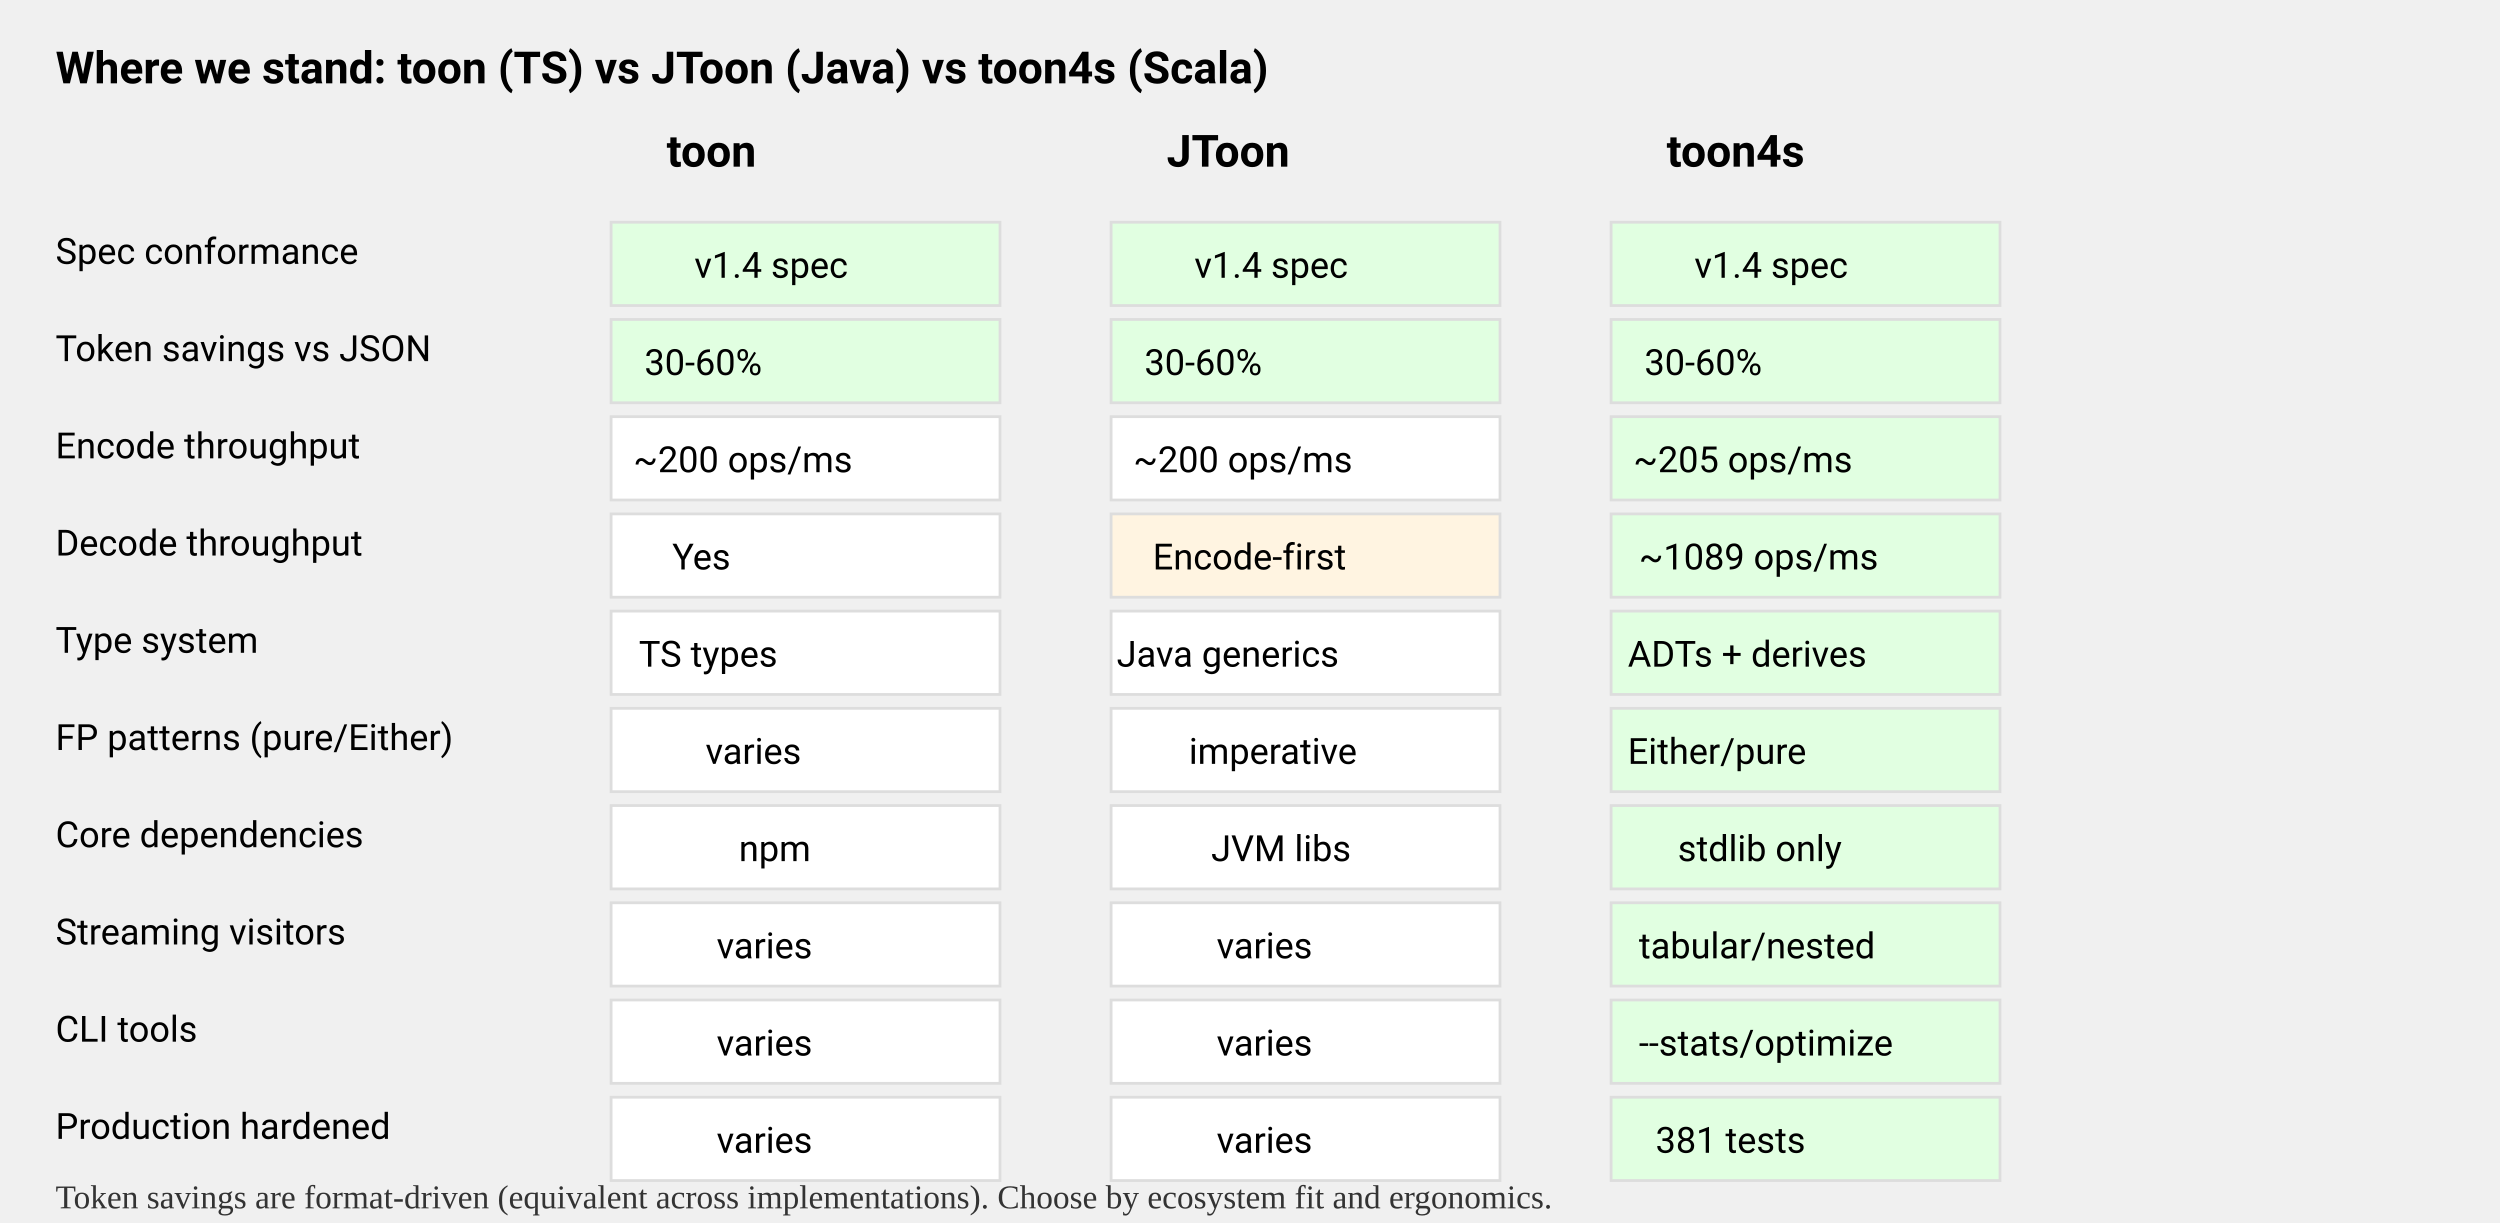
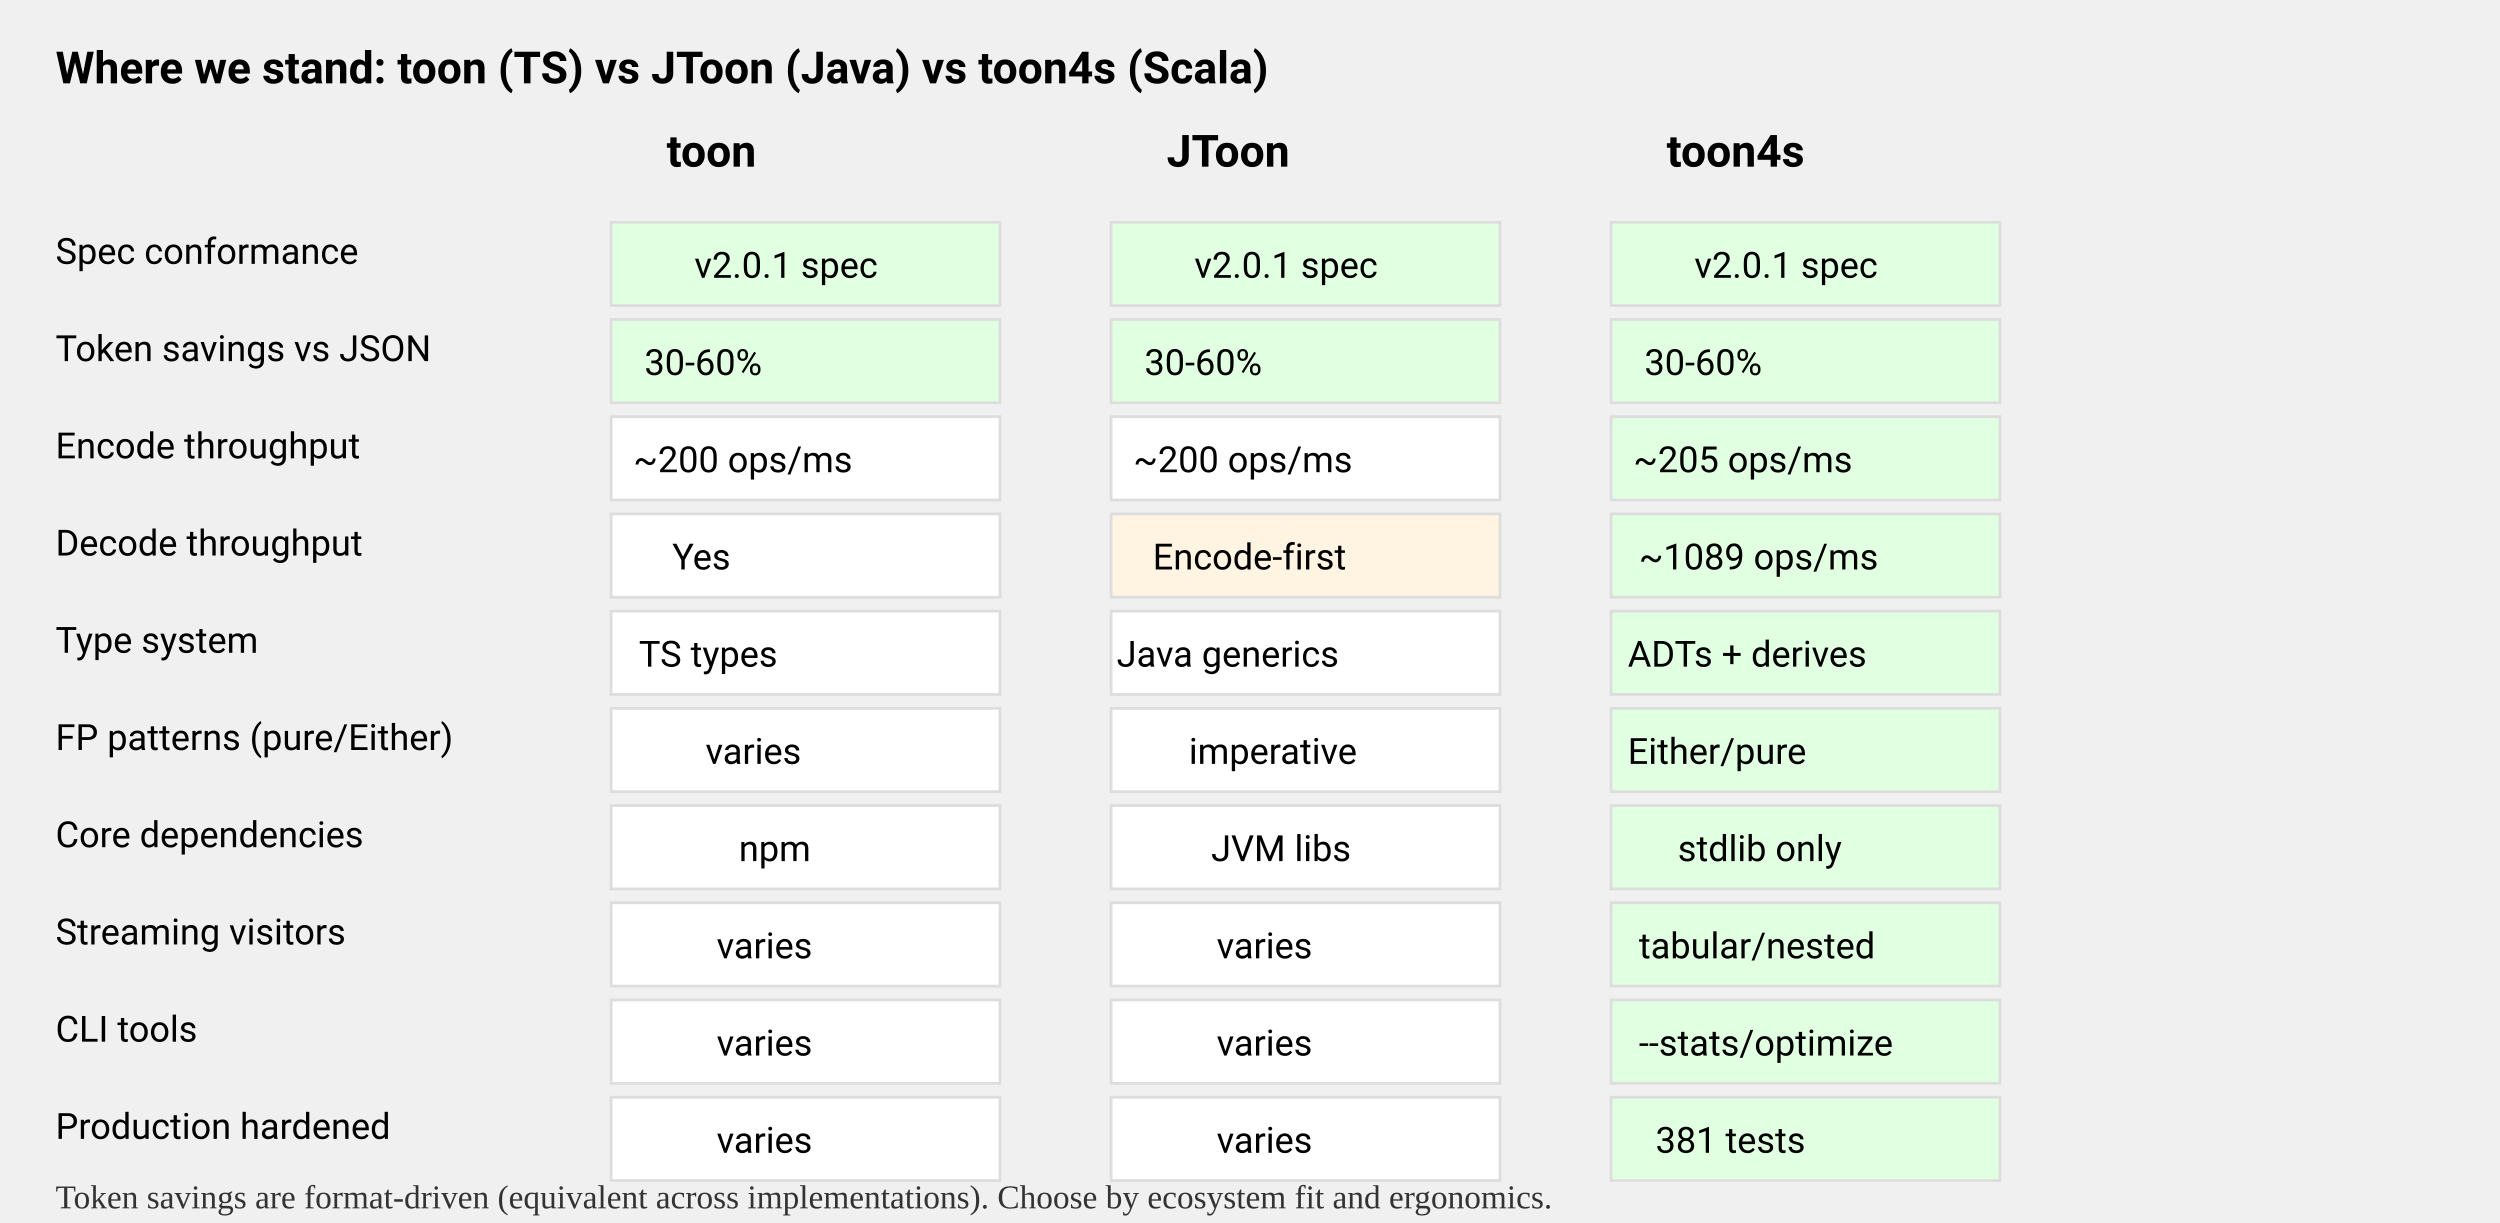
<svg xmlns="http://www.w3.org/2000/svg" width="900" height="440" viewBox="0 0 900 440">
  <style>
    .h { font-family: system-ui, -apple-system, Segoe UI, Roboto, sans-serif; font-size: 16px; font-weight: 700; }
    .t { font-family: system-ui, -apple-system, Segoe UI, Roboto, sans-serif; font-size: 13px; }
    .cell { stroke:#ddd; fill:#fff; }
    .ok { fill:#e1ffe1; }
    .mid { fill:#fff4e1; }
    .cap { font-size: 12px; fill: #333; }
  </style>
  <text x="20" y="30" class="h">Where we stand: toon (TS) vs JToon (Java) vs toon4s (Scala)</text>
  <text x="240" y="60" class="h">toon</text>
  <text x="420" y="60" class="h">JToon</text>
  <text x="600" y="60" class="h">toon4s</text>
  <text x="20" y="95" class="t">Spec conformance</text>
  <text x="20" y="130" class="t">Token savings vs JSON</text>
  <text x="20" y="165" class="t">Encode throughput</text>
  <text x="20" y="200" class="t">Decode throughput</text>
  <text x="20" y="235" class="t">Type system</text>
  <text x="20" y="270" class="t">FP patterns (pure/Either)</text>
  <text x="20" y="305" class="t">Core dependencies</text>
  <text x="20" y="340" class="t">Streaming visitors</text>
  <text x="20" y="375" class="t">CLI tools</text>
  <text x="20" y="410" class="t">Production hardened</text>
  <rect x="220" y="80" width="140" height="30" class="cell ok" />
-   <text x="250" y="100" class="t">v1.4 spec</text>
+   <text x="250" y="100" class="t">v2.0.1 spec</text>
  <rect x="400" y="80" width="140" height="30" class="cell ok" />
-   <text x="430" y="100" class="t">v1.4 spec</text>
+   <text x="430" y="100" class="t">v2.0.1 spec</text>
  <rect x="580" y="80" width="140" height="30" class="cell ok" />
-   <text x="610" y="100" class="t">v1.4 spec</text>
+   <text x="610" y="100" class="t">v2.0.1 spec</text>
  <rect x="220" y="115" width="140" height="30" class="cell ok" />
  <text x="232" y="135" class="t">30-60%</text>
  <rect x="400" y="115" width="140" height="30" class="cell ok" />
  <text x="412" y="135" class="t">30-60%</text>
  <rect x="580" y="115" width="140" height="30" class="cell ok" />
  <text x="592" y="135" class="t">30-60%</text>
  <rect x="220" y="150" width="140" height="30" class="cell" />
  <text x="228" y="170" class="t">~200 ops/ms</text>
  <rect x="400" y="150" width="140" height="30" class="cell" />
  <text x="408" y="170" class="t">~200 ops/ms</text>
  <rect x="580" y="150" width="140" height="30" class="cell ok" />
  <text x="588" y="170" class="t">~205 ops/ms</text>
  <rect x="220" y="185" width="140" height="30" class="cell" />
  <text x="242" y="205" class="t">Yes</text>
  <rect x="400" y="185" width="140" height="30" class="cell mid" />
  <text x="415" y="205" class="t">Encode-first</text>
  <rect x="580" y="185" width="140" height="30" class="cell ok" />
  <text x="590" y="205" class="t">~1089 ops/ms</text>
  <rect x="220" y="220" width="140" height="30" class="cell" />
  <text x="230" y="240" class="t">TS types</text>
  <rect x="400" y="220" width="140" height="30" class="cell" />
  <text x="402" y="240" class="t">Java generics</text>
  <rect x="580" y="220" width="140" height="30" class="cell ok" />
  <text x="586" y="240" class="t">ADTs + derives</text>
  <rect x="220" y="255" width="140" height="30" class="cell" />
  <text x="254" y="275" class="t">varies</text>
  <rect x="400" y="255" width="140" height="30" class="cell" />
  <text x="428" y="275" class="t">imperative</text>
  <rect x="580" y="255" width="140" height="30" class="cell ok" />
  <text x="586" y="275" class="t">Either/pure</text>
  <rect x="220" y="290" width="140" height="30" class="cell" />
  <text x="266" y="310" class="t">npm</text>
  <rect x="400" y="290" width="140" height="30" class="cell" />
  <text x="436" y="310" class="t">JVM libs</text>
  <rect x="580" y="290" width="140" height="30" class="cell ok" />
  <text x="604" y="310" class="t">stdlib only</text>
  <rect x="220" y="325" width="140" height="30" class="cell" />
  <text x="258" y="345" class="t">varies</text>
  <rect x="400" y="325" width="140" height="30" class="cell" />
  <text x="438" y="345" class="t">varies</text>
  <rect x="580" y="325" width="140" height="30" class="cell ok" />
  <text x="590" y="345" class="t">tabular/nested</text>
  <rect x="220" y="360" width="140" height="30" class="cell" />
  <text x="258" y="380" class="t">varies</text>
  <rect x="400" y="360" width="140" height="30" class="cell" />
  <text x="438" y="380" class="t">varies</text>
  <rect x="580" y="360" width="140" height="30" class="cell ok" />
  <text x="590" y="380" class="t">--stats/optimize</text>
  <rect x="220" y="395" width="140" height="30" class="cell" />
  <text x="258" y="415" class="t">varies</text>
  <rect x="400" y="395" width="140" height="30" class="cell" />
  <text x="438" y="415" class="t">varies</text>
  <rect x="580" y="395" width="140" height="30" class="cell ok" />
  <text x="596" y="415" class="t">381 tests</text>
  <text x="20" y="435" class="cap">Token savings are format-driven (equivalent across implementations). Choose by ecosystem fit and ergonomics.</text>
</svg>
